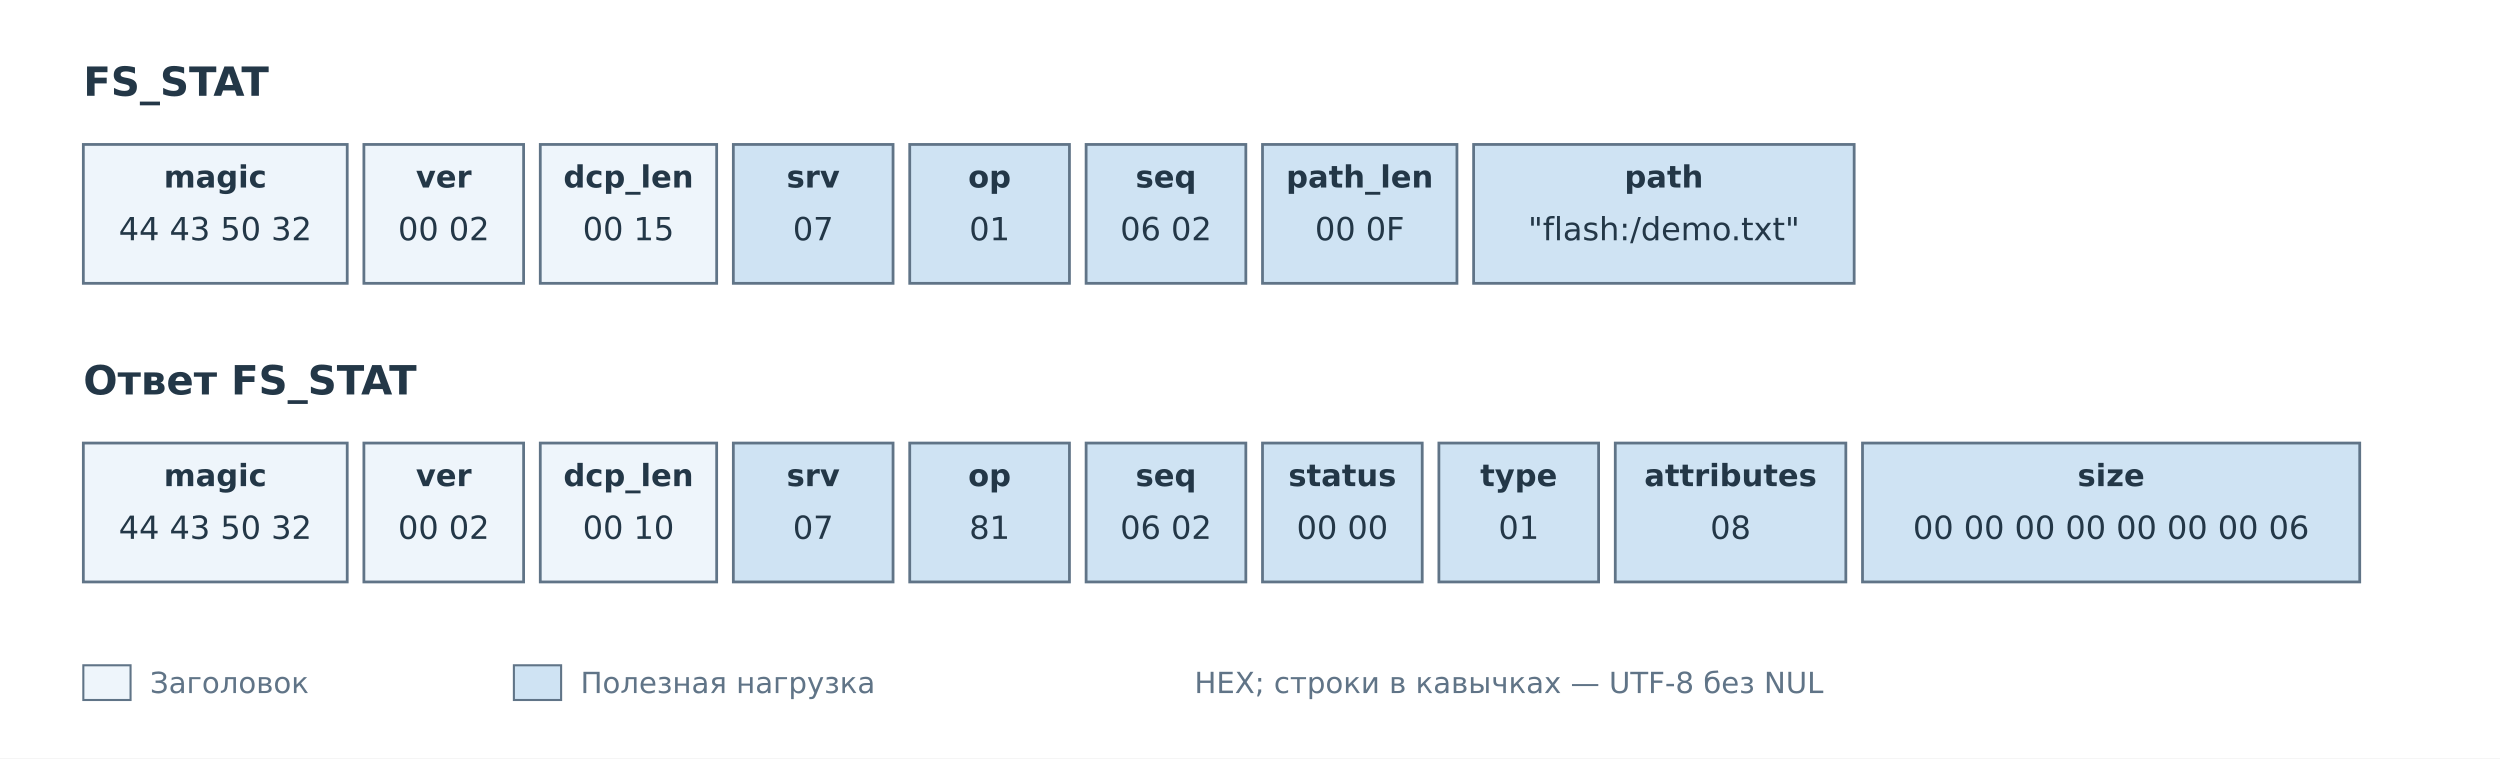
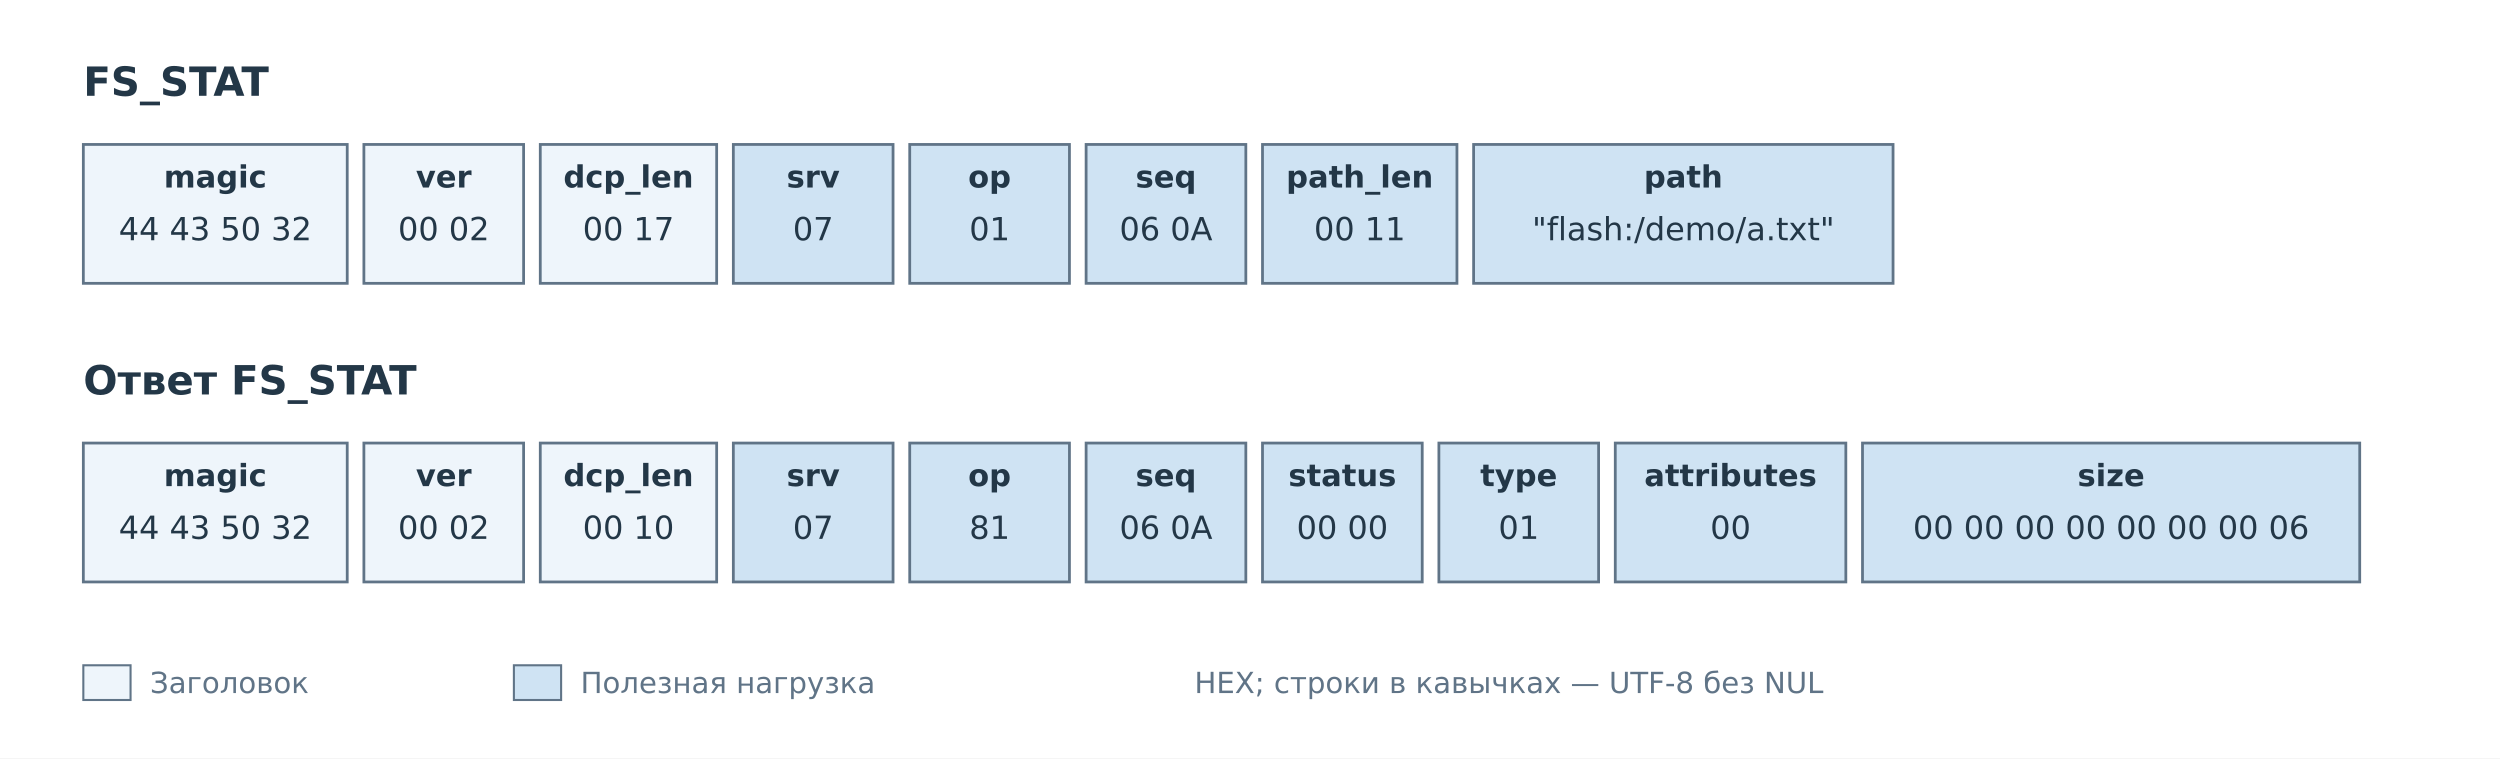
<svg xmlns="http://www.w3.org/2000/svg" width="1800" viewBox="0 1 1800 546" role="img" aria-labelledby="title desc" height="546">
  <defs>
    <style>
text { font-family: "DejaVu Sans", sans-serif; fill: #233747; }
a { cursor: pointer; } a:hover text { text-decoration: underline; }
g:target &gt; rect { stroke-width: 5; }
.edge-label { paint-order: stroke; stroke: white; stroke-width: 8; stroke-linejoin: round; }
</style>
    <marker id="call-arrow" viewBox="0 0 10 10" refX="10" refY="5" markerWidth="12" markerHeight="12" markerUnits="userSpaceOnUse" orient="auto-start-reverse">
      <path d="M0 0 L10 5 L0 10 Z" fill="#788794" />
    </marker>
    <marker id="call-source" viewBox="0 0 4 4" refX="2" refY="2" markerWidth="6" markerHeight="6" markerUnits="userSpaceOnUse">
      <circle cx="2" cy="2" r="2" fill="#788794" />
    </marker>
    <marker id="mmio-arrow" viewBox="0 0 10 10" refX="10" refY="5" markerWidth="12" markerHeight="12" markerUnits="userSpaceOnUse" orient="auto-start-reverse">
      <path d="M0 0 L10 5 L0 10 Z" fill="#b56b1d" />
    </marker>
    <marker id="mmio-source" viewBox="0 0 4 4" refX="2" refY="2" markerWidth="6" markerHeight="6" markerUnits="userSpaceOnUse">
      <circle cx="2" cy="2" r="2" fill="#b56b1d" />
    </marker>
    <marker id="data-arrow" viewBox="0 0 10 10" refX="10" refY="5" markerWidth="12" markerHeight="12" markerUnits="userSpaceOnUse" orient="auto-start-reverse">
      <path d="M0 0 L10 5 L0 10 Z" fill="#3f75ad" />
    </marker>
    <marker id="data-source" viewBox="0 0 4 4" refX="2" refY="2" markerWidth="6" markerHeight="6" markerUnits="userSpaceOnUse">
      <circle cx="2" cy="2" r="2" fill="#3f75ad" />
    </marker>
    <marker id="irq-arrow" viewBox="0 0 10 10" refX="10" refY="5" markerWidth="12" markerHeight="12" markerUnits="userSpaceOnUse" orient="auto-start-reverse">
      <path d="M0 0 L10 5 L0 10 Z" fill="#c65b4e" />
    </marker>
    <marker id="irq-source" viewBox="0 0 4 4" refX="2" refY="2" markerWidth="6" markerHeight="6" markerUnits="userSpaceOnUse">
      <circle cx="2" cy="2" r="2" fill="#c65b4e" />
    </marker>
    <marker id="clock-arrow" viewBox="0 0 10 10" refX="10" refY="5" markerWidth="12" markerHeight="12" markerUnits="userSpaceOnUse" orient="auto-start-reverse">
      <path d="M0 0 L10 5 L0 10 Z" fill="#788794" />
    </marker>
    <marker id="clock-source" viewBox="0 0 4 4" refX="2" refY="2" markerWidth="6" markerHeight="6" markerUnits="userSpaceOnUse">
      <circle cx="2" cy="2" r="2" fill="#788794" />
    </marker>
-     <marker id="build-arrow" viewBox="0 0 10 10" refX="10" refY="5" markerWidth="12" markerHeight="12" markerUnits="userSpaceOnUse" orient="auto-start-reverse">
-       <path d="M0 0 L10 5 L0 10 Z" fill="#788794" />
-     </marker>
-     <marker id="build-source" viewBox="0 0 4 4" refX="2" refY="2" markerWidth="6" markerHeight="6" markerUnits="userSpaceOnUse">
-       <circle cx="2" cy="2" r="2" fill="#788794" />
-     </marker>
-     <marker id="depends-arrow" viewBox="0 0 10 10" refX="10" refY="5" markerWidth="12" markerHeight="12" markerUnits="userSpaceOnUse" orient="auto-start-reverse">
-       <path d="M0 0 L10 5 L0 10 Z" fill="#788794" />
-     </marker>
-     <marker id="depends-source" viewBox="0 0 4 4" refX="2" refY="2" markerWidth="6" markerHeight="6" markerUnits="userSpaceOnUse">
-       <circle cx="2" cy="2" r="2" fill="#788794" />
-     </marker>
  </defs>
  <rect width="1800" height="547" fill="white" />
  <g id="backgrounds" />
  <g id="interactions" />
  <g id="components">
    <g id="frame-0-0" data-kind="packet-field">
      <rect x="60" y="105" width="190" height="100" fill="#eef5fb" stroke="#607487" stroke-width="2" />
      <text x="155.0" y="136.0" font-size="22" font-weight="700" text-anchor="middle" style="fill:#233747">magic</text>
      <text x="155.0" y="174" font-family="DejaVu Sans Mono, monospace" font-size="23" fill="#233747" text-anchor="middle">44 43 50 32</text>
    </g>
    <g id="frame-0-1" data-kind="packet-field">
      <rect x="262" y="105" width="115" height="100" fill="#eef5fb" stroke="#607487" stroke-width="2" />
      <text x="319.5" y="136.0" font-size="22" font-weight="700" text-anchor="middle" style="fill:#233747">ver</text>
      <text x="319.5" y="174" font-family="DejaVu Sans Mono, monospace" font-size="23" fill="#233747" text-anchor="middle">00 02</text>
    </g>
    <g id="frame-0-2" data-kind="packet-field">
      <rect x="389" y="105" width="127" height="100" fill="#eef5fb" stroke="#607487" stroke-width="2" />
      <text x="452.5" y="136.0" font-size="22" font-weight="700" text-anchor="middle" style="fill:#233747">dcp_len</text>
-       <text x="452.5" y="174" font-family="DejaVu Sans Mono, monospace" font-size="23" fill="#233747" text-anchor="middle">00 15</text>
+       <text x="452.5" y="174" font-family="DejaVu Sans Mono, monospace" font-size="23" fill="#233747" text-anchor="middle">00 17</text>
    </g>
    <g id="frame-0-3" data-kind="packet-field">
      <rect x="528" y="105" width="115" height="100" fill="#cfe3f3" stroke="#607487" stroke-width="2" />
      <text x="585.5" y="136.0" font-size="22" font-weight="700" text-anchor="middle" style="fill:#233747">srv</text>
      <text x="585.5" y="174" font-family="DejaVu Sans Mono, monospace" font-size="23" fill="#233747" text-anchor="middle">07</text>
    </g>
    <g id="frame-0-4" data-kind="packet-field">
      <rect x="655" y="105" width="115" height="100" fill="#cfe3f3" stroke="#607487" stroke-width="2" />
      <text x="712.5" y="136.0" font-size="22" font-weight="700" text-anchor="middle" style="fill:#233747">op</text>
      <text x="712.5" y="174" font-family="DejaVu Sans Mono, monospace" font-size="23" fill="#233747" text-anchor="middle">01</text>
    </g>
    <g id="frame-0-5" data-kind="packet-field">
      <rect x="782" y="105" width="115" height="100" fill="#cfe3f3" stroke="#607487" stroke-width="2" />
      <text x="839.5" y="136.0" font-size="22" font-weight="700" text-anchor="middle" style="fill:#233747">seq</text>
-       <text x="839.5" y="174" font-family="DejaVu Sans Mono, monospace" font-size="23" fill="#233747" text-anchor="middle">06 02</text>
+       <text x="839.5" y="174" font-family="DejaVu Sans Mono, monospace" font-size="23" fill="#233747" text-anchor="middle">06 0A</text>
    </g>
    <g id="frame-0-6" data-kind="packet-field">
      <rect x="909" y="105" width="140" height="100" fill="#cfe3f3" stroke="#607487" stroke-width="2" />
      <text x="979.0" y="136.0" font-size="22" font-weight="700" text-anchor="middle" style="fill:#233747">path_len</text>
-       <text x="979.0" y="174" font-family="DejaVu Sans Mono, monospace" font-size="23" fill="#233747" text-anchor="middle">00 0F</text>
+       <text x="979.0" y="174" font-family="DejaVu Sans Mono, monospace" font-size="23" fill="#233747" text-anchor="middle">00 11</text>
    </g>
    <g id="frame-0-7" data-kind="packet-field">
-       <rect x="1061" y="105" width="274" height="100" fill="#cfe3f3" stroke="#607487" stroke-width="2" />
-       <text x="1198.0" y="136.0" font-size="22" font-weight="700" text-anchor="middle" style="fill:#233747">path</text>
-       <text x="1198.0" y="174" font-family="DejaVu Sans Mono, monospace" font-size="23" fill="#233747" text-anchor="middle">"flash:/demo.txt"</text>
+       <rect x="1061" y="105" width="302" height="100" fill="#cfe3f3" stroke="#607487" stroke-width="2" />
+       <text x="1212.0" y="136.0" font-size="22" font-weight="700" text-anchor="middle" style="fill:#233747">path</text>
+       <text x="1212.0" y="174" font-family="DejaVu Sans Mono, monospace" font-size="23" fill="#233747" text-anchor="middle">"flash:/demo/a.txt"</text>
    </g>
    <g id="frame-1-0" data-kind="packet-field">
      <rect x="60" y="320" width="190" height="100" fill="#eef5fb" stroke="#607487" stroke-width="2" />
      <text x="155.0" y="351.0" font-size="22" font-weight="700" text-anchor="middle" style="fill:#233747">magic</text>
      <text x="155.0" y="389" font-family="DejaVu Sans Mono, monospace" font-size="23" fill="#233747" text-anchor="middle">44 43 50 32</text>
    </g>
    <g id="frame-1-1" data-kind="packet-field">
      <rect x="262" y="320" width="115" height="100" fill="#eef5fb" stroke="#607487" stroke-width="2" />
      <text x="319.5" y="351.0" font-size="22" font-weight="700" text-anchor="middle" style="fill:#233747">ver</text>
      <text x="319.5" y="389" font-family="DejaVu Sans Mono, monospace" font-size="23" fill="#233747" text-anchor="middle">00 02</text>
    </g>
    <g id="frame-1-2" data-kind="packet-field">
      <rect x="389" y="320" width="127" height="100" fill="#eef5fb" stroke="#607487" stroke-width="2" />
      <text x="452.5" y="351.0" font-size="22" font-weight="700" text-anchor="middle" style="fill:#233747">dcp_len</text>
      <text x="452.5" y="389" font-family="DejaVu Sans Mono, monospace" font-size="23" fill="#233747" text-anchor="middle">00 10</text>
    </g>
    <g id="frame-1-3" data-kind="packet-field">
      <rect x="528" y="320" width="115" height="100" fill="#cfe3f3" stroke="#607487" stroke-width="2" />
      <text x="585.5" y="351.0" font-size="22" font-weight="700" text-anchor="middle" style="fill:#233747">srv</text>
      <text x="585.5" y="389" font-family="DejaVu Sans Mono, monospace" font-size="23" fill="#233747" text-anchor="middle">07</text>
    </g>
    <g id="frame-1-4" data-kind="packet-field">
      <rect x="655" y="320" width="115" height="100" fill="#cfe3f3" stroke="#607487" stroke-width="2" />
      <text x="712.5" y="351.0" font-size="22" font-weight="700" text-anchor="middle" style="fill:#233747">op</text>
      <text x="712.5" y="389" font-family="DejaVu Sans Mono, monospace" font-size="23" fill="#233747" text-anchor="middle">81</text>
    </g>
    <g id="frame-1-5" data-kind="packet-field">
      <rect x="782" y="320" width="115" height="100" fill="#cfe3f3" stroke="#607487" stroke-width="2" />
      <text x="839.5" y="351.0" font-size="22" font-weight="700" text-anchor="middle" style="fill:#233747">seq</text>
-       <text x="839.5" y="389" font-family="DejaVu Sans Mono, monospace" font-size="23" fill="#233747" text-anchor="middle">06 02</text>
+       <text x="839.5" y="389" font-family="DejaVu Sans Mono, monospace" font-size="23" fill="#233747" text-anchor="middle">06 0A</text>
    </g>
    <g id="frame-1-6" data-kind="packet-field">
      <rect x="909" y="320" width="115" height="100" fill="#cfe3f3" stroke="#607487" stroke-width="2" />
      <text x="966.5" y="351.0" font-size="22" font-weight="700" text-anchor="middle" style="fill:#233747">status</text>
      <text x="966.5" y="389" font-family="DejaVu Sans Mono, monospace" font-size="23" fill="#233747" text-anchor="middle">00 00</text>
    </g>
    <g id="frame-1-7" data-kind="packet-field">
      <rect x="1036" y="320" width="115" height="100" fill="#cfe3f3" stroke="#607487" stroke-width="2" />
      <text x="1093.5" y="351.0" font-size="22" font-weight="700" text-anchor="middle" style="fill:#233747">type</text>
      <text x="1093.5" y="389" font-family="DejaVu Sans Mono, monospace" font-size="23" fill="#233747" text-anchor="middle">01</text>
    </g>
    <g id="frame-1-8" data-kind="packet-field">
      <rect x="1163" y="320" width="166" height="100" fill="#cfe3f3" stroke="#607487" stroke-width="2" />
      <text x="1246.0" y="351.0" font-size="22" font-weight="700" text-anchor="middle" style="fill:#233747">attributes</text>
-       <text x="1246.0" y="389" font-family="DejaVu Sans Mono, monospace" font-size="23" fill="#233747" text-anchor="middle">08</text>
+       <text x="1246.0" y="389" font-family="DejaVu Sans Mono, monospace" font-size="23" fill="#233747" text-anchor="middle">00</text>
    </g>
    <g id="frame-1-9" data-kind="packet-field">
      <rect x="1341" y="320" width="358" height="100" fill="#cfe3f3" stroke="#607487" stroke-width="2" />
      <text x="1520.0" y="351.0" font-size="22" font-weight="700" text-anchor="middle" style="fill:#233747">size</text>
      <text x="1520.0" y="389" font-family="DejaVu Sans Mono, monospace" font-size="23" fill="#233747" text-anchor="middle">00 00 00 00 00 00 00 06</text>
    </g>
  </g>
  <g id="annotations">
    <text x="60" y="70.0" font-size="29" font-weight="700" text-anchor="start" style="fill:#233747">FS_STAT</text>
    <text x="60" y="285.0" font-size="29" font-weight="700" text-anchor="start" style="fill:#233747">Ответ FS_STAT</text>
    <rect x="60" y="480" width="34" height="25" fill="#eef5fb" stroke="#607487" stroke-width="1.5" />
    <text x="108" y="500.0" font-size="21" font-weight="400" text-anchor="start" style="fill:#607487">Заголовок</text>
    <rect x="370" y="480" width="34" height="25" fill="#cfe3f3" stroke="#607487" stroke-width="1.5" />
    <text x="418" y="500.0" font-size="21" font-weight="400" text-anchor="start" style="fill:#607487">Полезная нагрузка</text>
    <text x="860" y="500.0" font-size="21" font-weight="400" text-anchor="start" style="fill:#607487">HEX; строки в кавычках — UTF-8 без NUL</text>
  </g>
</svg>
